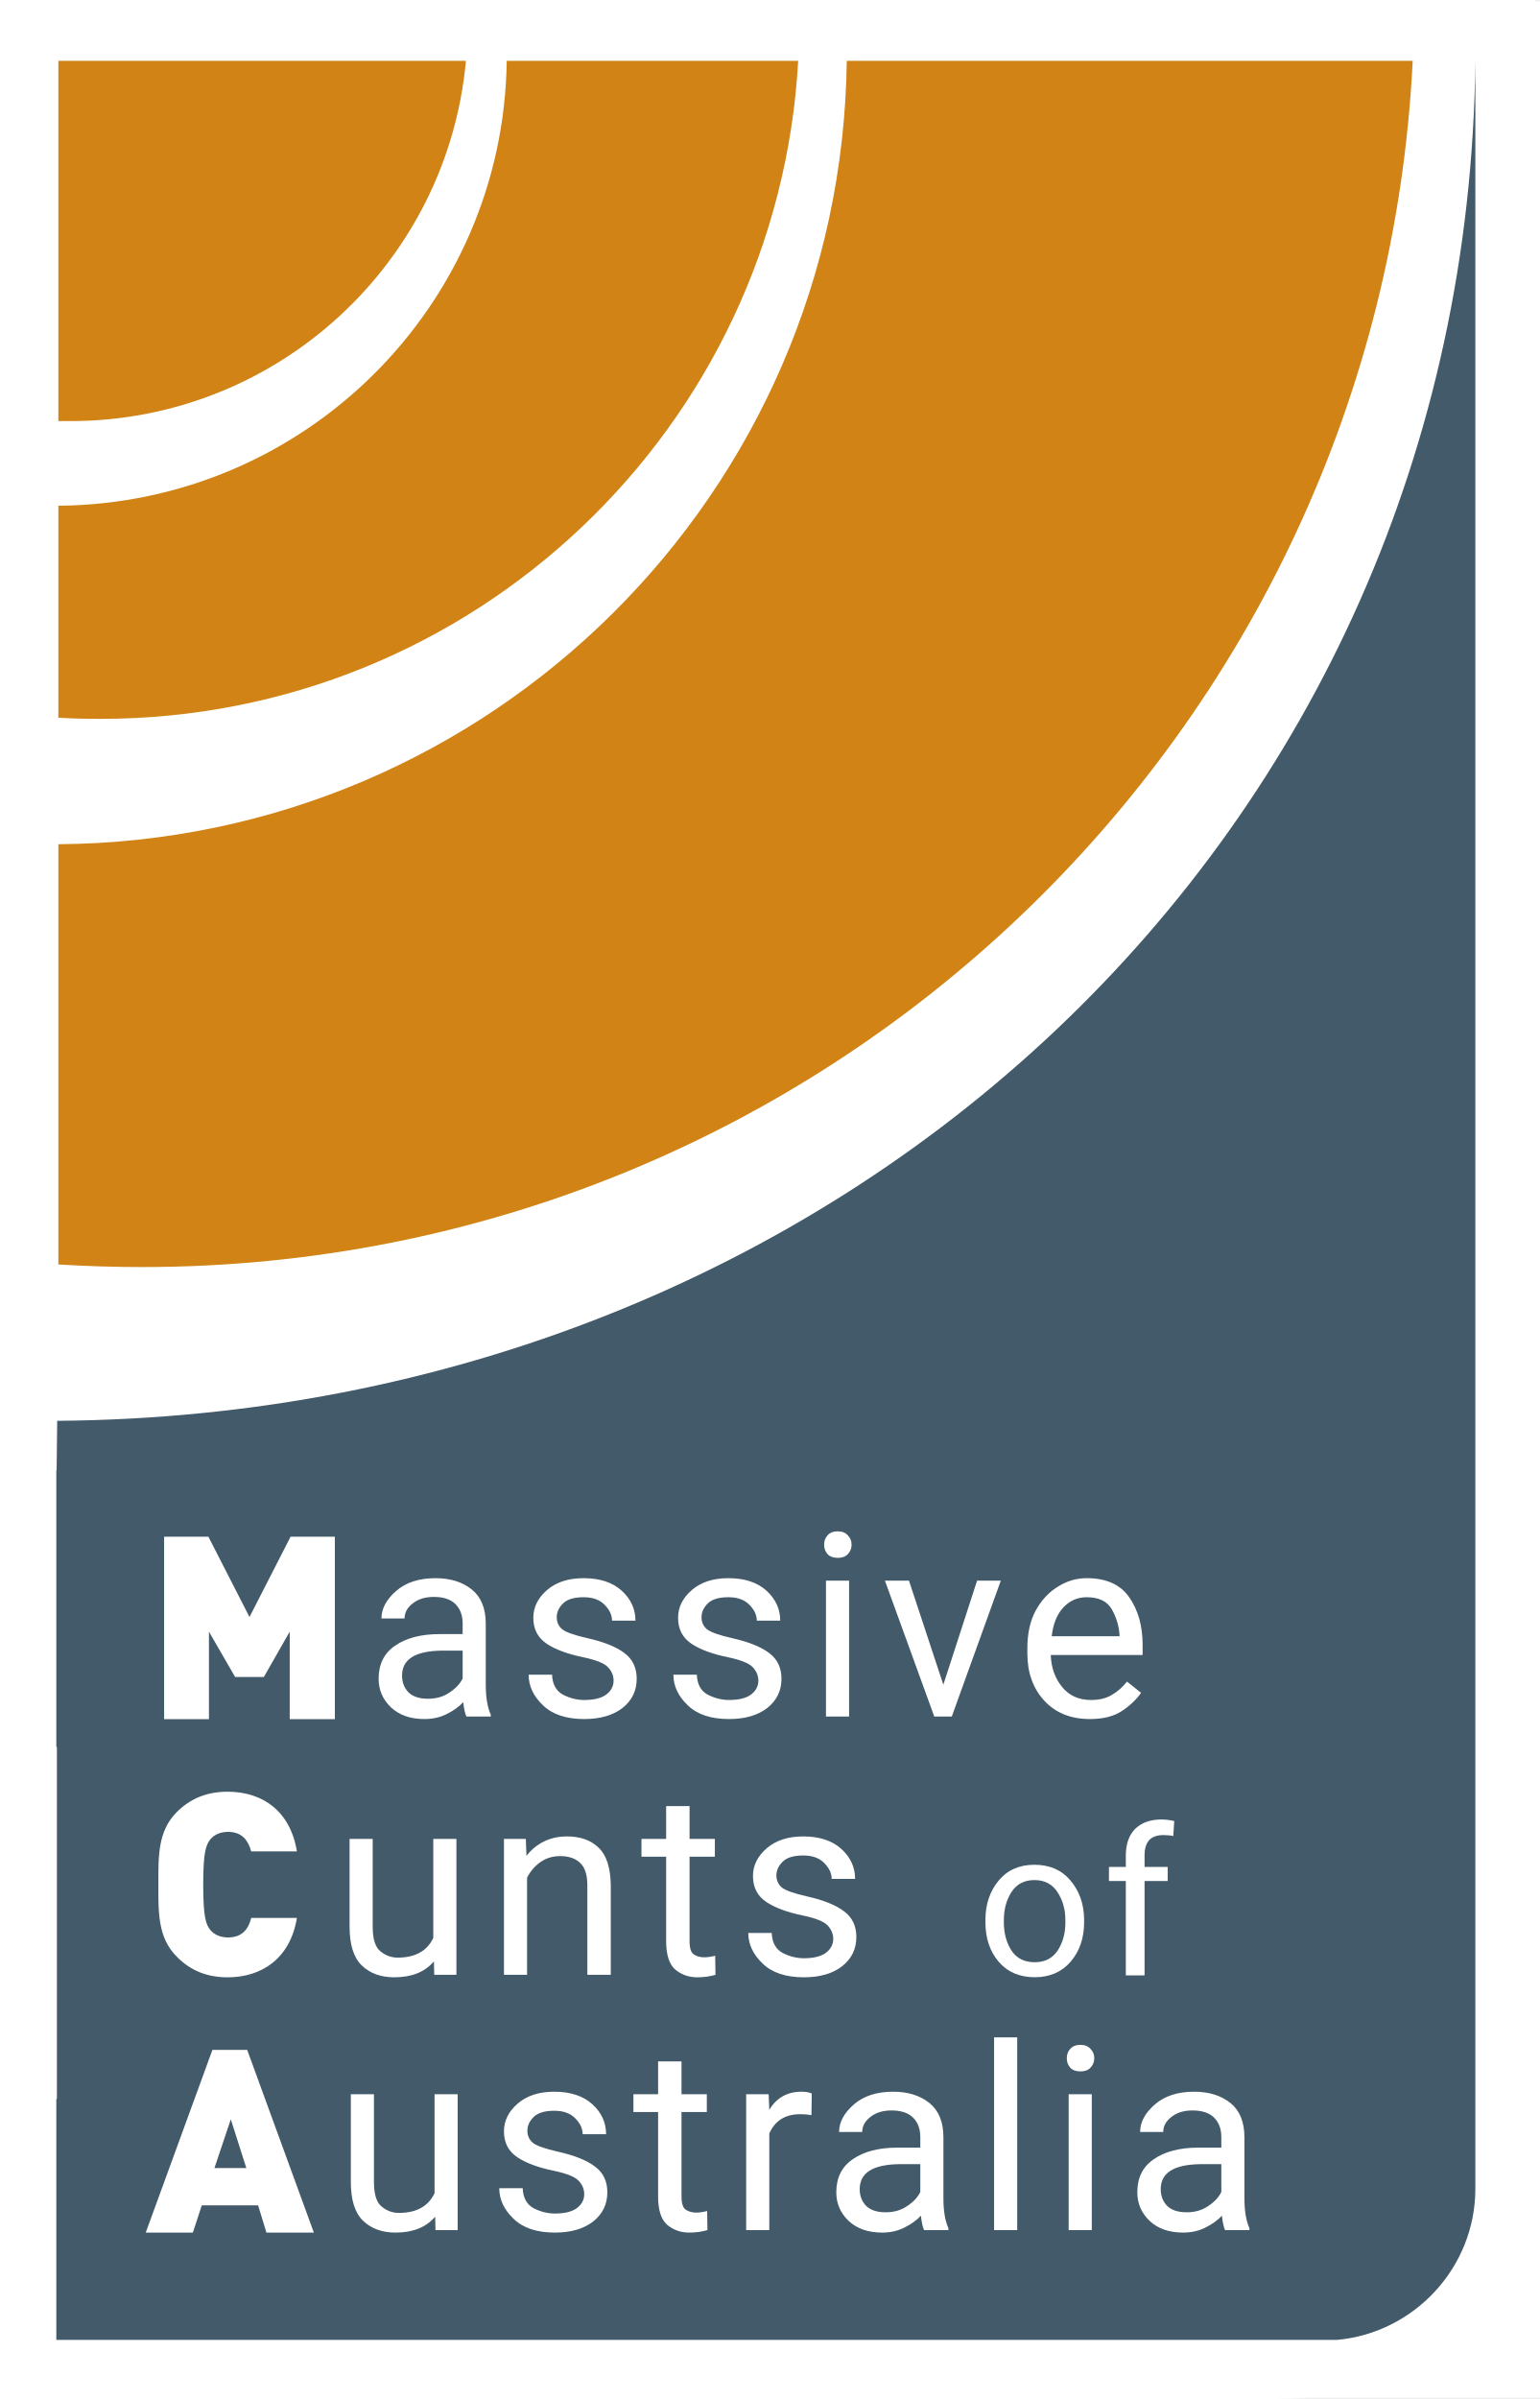
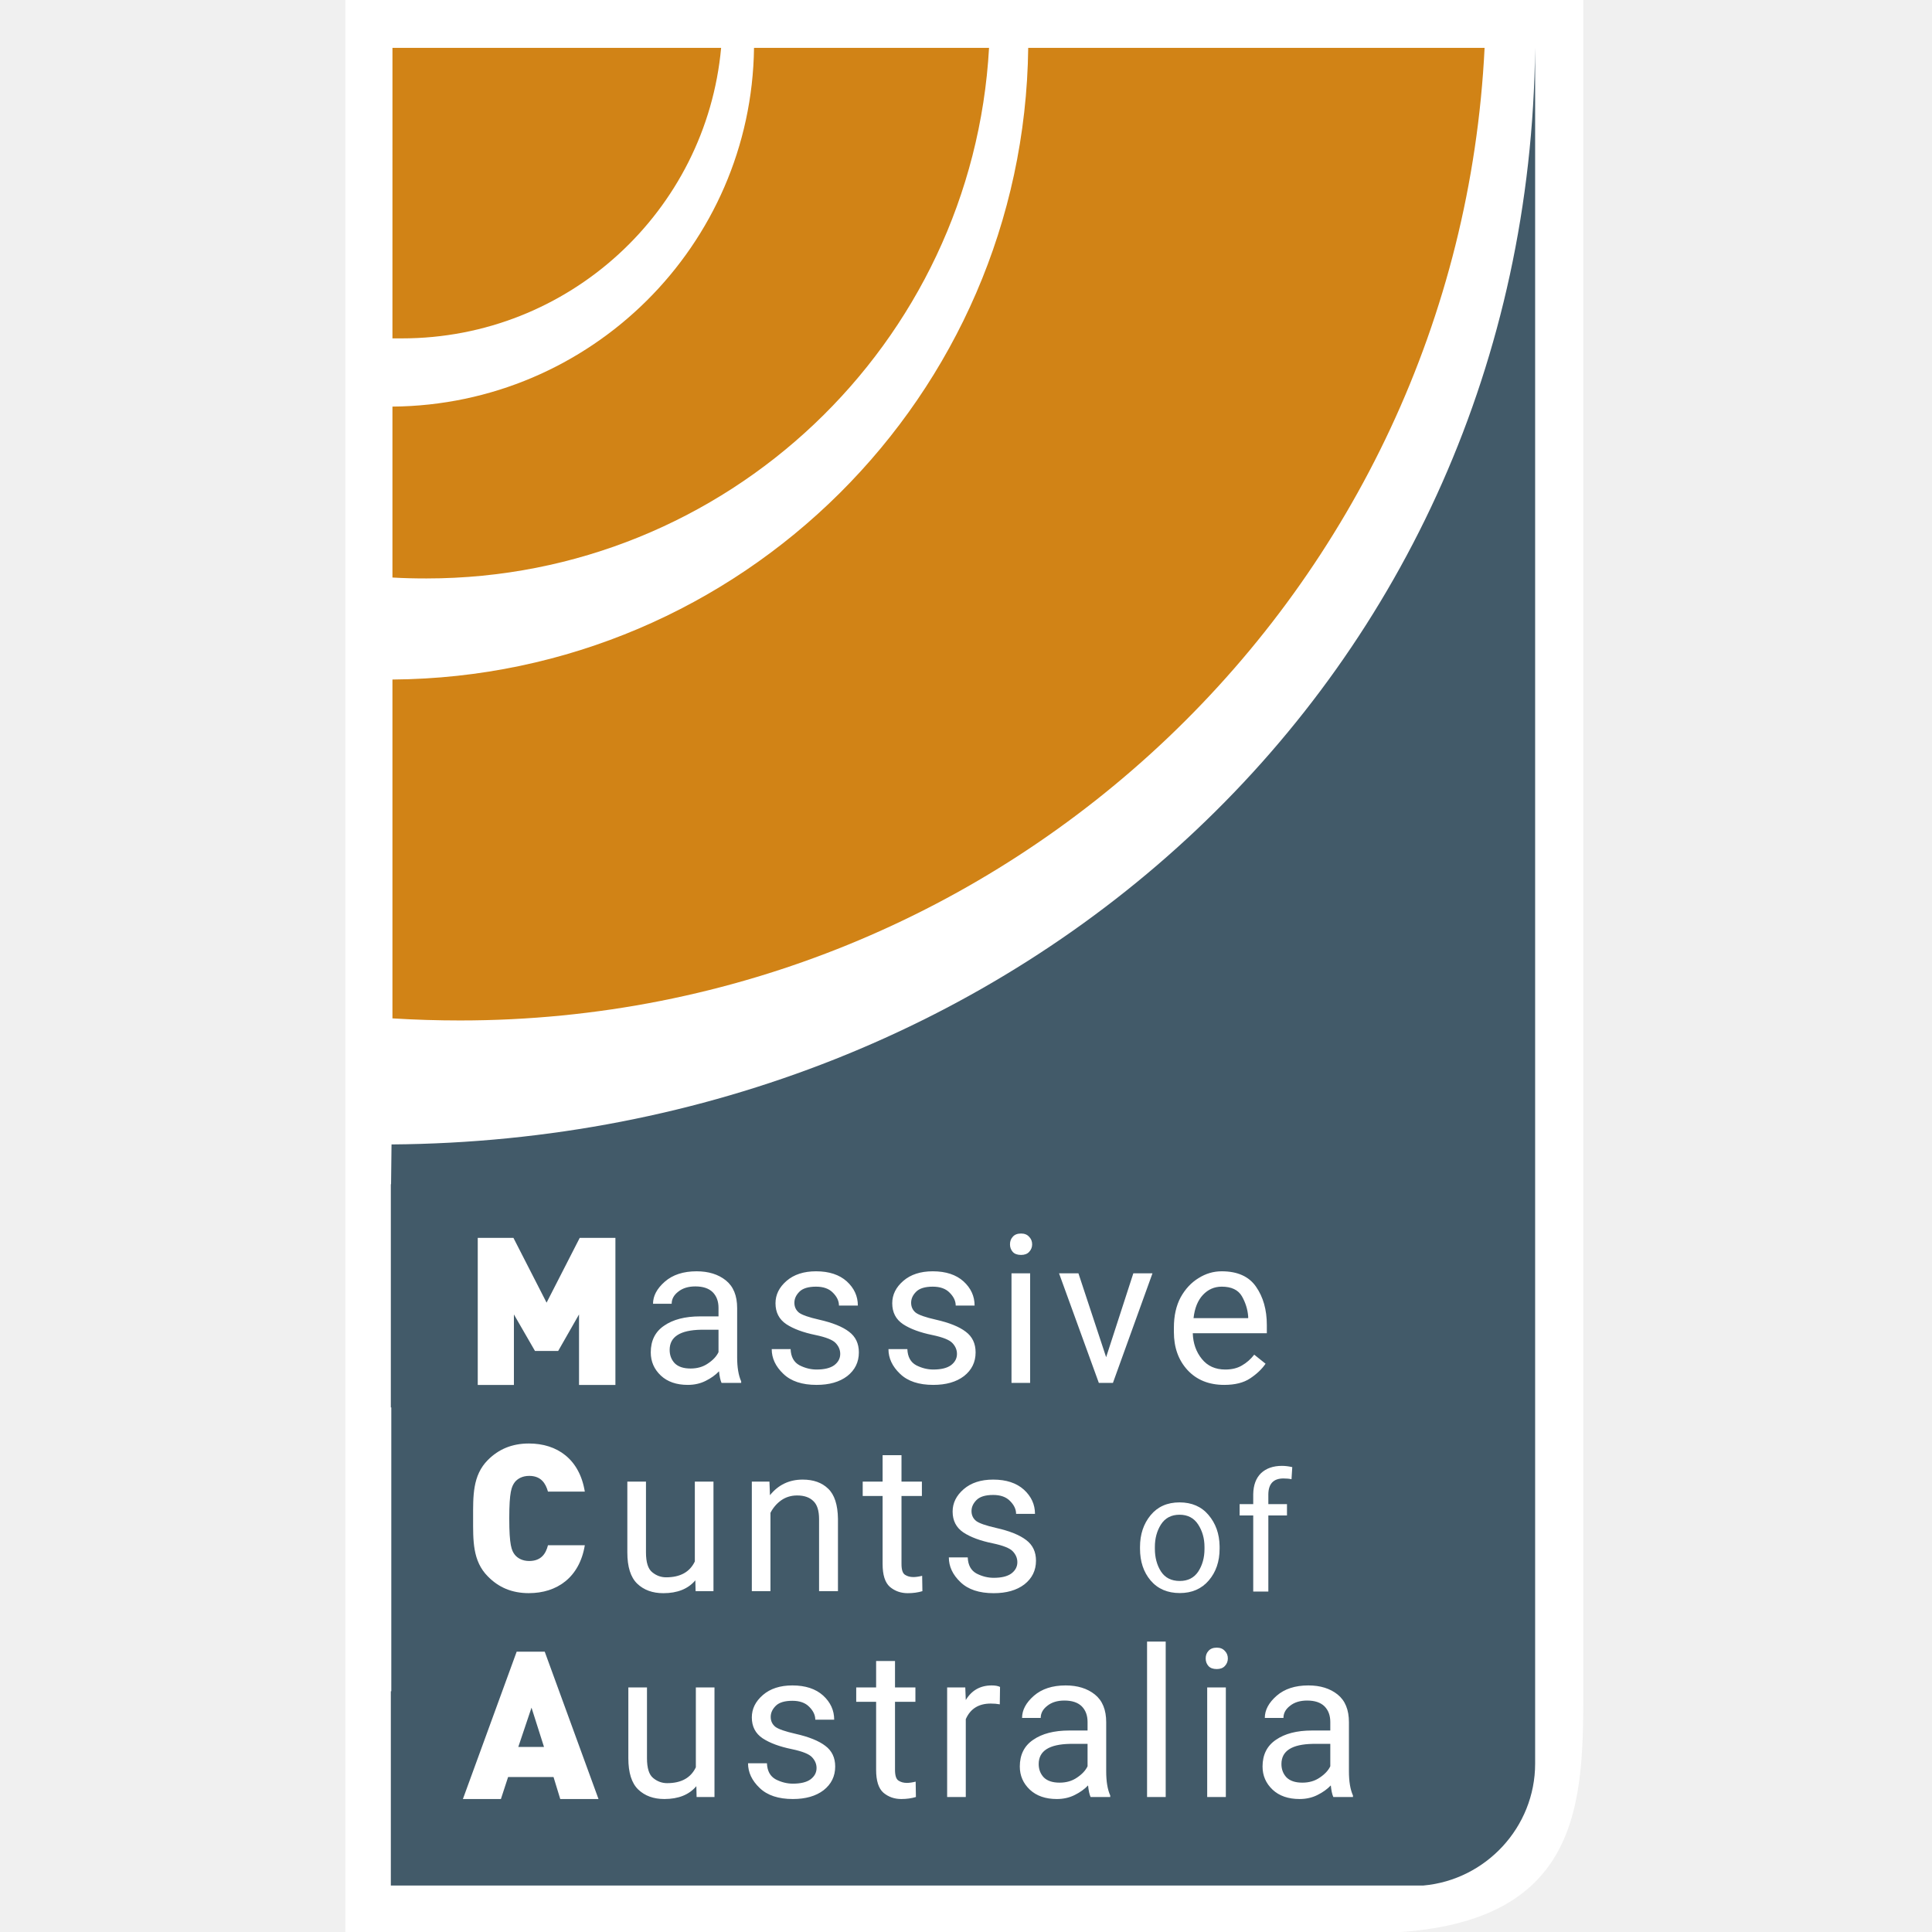
- <svg xmlns="http://www.w3.org/2000/svg" width="77" height="120" viewBox="0 0 77 120" fill="none" version="1.1" id="svg31">
+ <svg xmlns="http://www.w3.org/2000/svg" width="119.855" height="119.855" viewBox="0 0 119.855 119.855" fill="none" version="1.1" id="svg31">
  <defs id="defs31" />
-   <rect style="fill:#ffffff;stroke-width:6.926;stroke-linejoin:round" id="rect1" width="119.855" height="119.855" x="-21.427" y="0.073" />
-   <path d="M0 0V120H63.367C77.027 120 76.797 111.792 76.797 104.317V0H0Z" fill="white" id="path1" />
-   <path d="M2.861 71.07L2.833 73.538H2.818V87.385H2.847V104.991H2.818V117.044H66.876C70.744 116.7 73.806 113.428 73.806 109.482V3.042C73.389 41.942 41.885 70.783 2.861 71.07Z" fill="#425A69" id="path2" />
-   <path d="M14.494 85.993V81.617L13.2 83.884H11.762L10.453 81.617V85.993H8.21V76.867H10.425L12.481 80.885L14.537 76.867H16.751V85.993H14.494Z" fill="white" id="path3" />
-   <path d="M11.388 98.907C10.324 98.907 9.504 98.548 8.843 97.874C7.88 96.913 7.923 95.621 7.923 94.258C7.923 92.895 7.88 91.603 8.843 90.642C9.504 89.982 10.324 89.623 11.388 89.623C13.128 89.623 14.523 90.585 14.853 92.608H12.567C12.423 92.091 12.136 91.632 11.402 91.632C10.985 91.632 10.683 91.804 10.511 92.02C10.31 92.292 10.166 92.608 10.166 94.272C10.166 95.937 10.31 96.267 10.511 96.525C10.683 96.74 10.985 96.913 11.402 96.913C12.15 96.913 12.438 96.453 12.567 95.937H14.853C14.523 97.946 13.114 98.907 11.388 98.907Z" fill="white" id="path11" />
-   <path d="M13.329 111.678L12.912 110.314H10.094L9.648 111.678H7.29L10.626 102.537H12.366L15.702 111.678H13.344H13.329ZM11.546 106.01L10.727 108.449H12.323L11.546 106.01Z" fill="white" id="path20" />
-   <path d="M2.919 42.229V63.25C4.314 63.336 5.708 63.379 7.117 63.379C41.195 63.379 69.018 36.647 70.672 3.042H42.36C42.101 24.623 24.573 42.071 2.919 42.229Z" fill="#D18316" id="path29" />
-   <path d="M25.35 3.042C25.192 15.296 15.227 25.197 2.919 25.297V35.901C3.623 35.944 4.328 35.958 5.033 35.958C23.668 35.958 38.909 21.394 39.93 3.042H25.35Z" fill="#D18316" id="path30" />
-   <path d="M2.919 21.064C3.12 21.064 3.307 21.064 3.508 21.064C13.876 21.064 22.388 13.144 23.308 3.042H2.919V21.064Z" fill="#D18316" id="path31" />
-   <text xml:space="preserve" style="font-style:normal;font-variant:normal;font-weight:normal;font-stretch:normal;font-size:12.863px;line-height:1.09;font-family:Roboto;-inkscape-font-specification:Roboto;letter-spacing:0.603px;writing-mode:lr-tb;direction:ltr;fill:#ffffff;stroke:none;stroke-width:6.837;stroke-linejoin:round" x="18.255" y="85.862" id="text31">
-     <tspan id="tspan31" x="18.255" y="85.862" style="stroke-width:6.837">assive</tspan>
+   <path d="M 21.427,-0.073 V 119.927 h 63.367 c 13.66,0 13.43,-8.208 13.43,-15.683 V -0.073 Z" fill="#ffffff" id="path1" />
+   <path d="m 24.289,70.998 -0.029,2.468 h -0.014 v 13.847 h 0.029 V 104.918 h -0.029 v 12.053 h 64.058 c 3.868,-0.344 6.931,-3.616 6.931,-7.562 V 2.969 c -0.417,38.9 -31.921,67.741 -70.945,68.028 z" fill="#425a69" id="path2" />
+   <path d="m 35.921,85.92 v -4.377 l -1.294,2.267 h -1.438 l -1.308,-2.267 v 4.377 h -2.243 v -9.126 h 2.214 l 2.056,4.018 2.056,-4.018 h 2.214 v 9.126 z" fill="#ffffff" id="path3" />
+   <path d="m 32.815,98.834 c -1.064,0 -1.884,-0.359 -2.545,-1.033 -0.963,-0.961 -0.92,-2.253 -0.92,-3.616 0,-1.363 -0.043,-2.655 0.92,-3.616 0.661,-0.66 1.481,-1.019 2.545,-1.019 1.74,0 3.135,0.961 3.465,2.985 h -2.286 c -0.144,-0.516 -0.431,-0.976 -1.165,-0.976 -0.417,0 -0.719,0.172 -0.891,0.387 -0.201,0.273 -0.345,0.588 -0.345,2.253 0,1.665 0.144,1.994 0.345,2.253 0.172,0.215 0.474,0.387 0.891,0.387 0.748,0 1.035,-0.459 1.165,-0.976 h 2.286 c -0.331,2.009 -1.74,2.97 -3.465,2.97 z" fill="#ffffff" id="path11" />
+   <path d="m 34.756,111.605 -0.417,-1.364 h -2.818 l -0.446,1.364 h -2.358 l 3.336,-9.141 h 1.74 l 3.336,9.141 h -2.358 z m -1.783,-5.668 -0.82,2.439 h 1.596 z" fill="#ffffff" id="path20" />
+   <path d="m 24.346,42.156 v 21.021 c 1.395,0.086 2.789,0.129 4.199,0.129 34.078,0 61.901,-26.732 63.554,-60.337 h -28.312 c -0.259,21.581 -17.787,39.029 -39.441,39.187 z" fill="#d18316" id="path29" />
+   <path d="m 46.777,2.969 c -0.158,12.254 -10.123,22.155 -22.431,22.255 v 10.604 c 0.705,0.043 1.409,0.057 2.114,0.057 18.635,0 33.876,-14.564 34.897,-32.916 z" fill="#d18316" id="path30" />
+   <path d="m 24.346,20.992 c 0.201,0 0.388,0 0.59,0 10.367,0 18.879,-7.921 19.8,-18.022 h -20.389 z" fill="#d18316" id="path31" />
+   <text xml:space="preserve" style="font-style:normal;font-variant:normal;font-weight:normal;font-stretch:normal;font-size:12.863px;line-height:1.09;font-family:Roboto;-inkscape-font-specification:Roboto;letter-spacing:0.603px;writing-mode:lr-tb;direction:ltr;fill:#ffffff;stroke:none;stroke-width:6.837;stroke-linejoin:round" x="39.682" y="85.79" id="text31">
+     <tspan id="tspan31" x="39.682" y="85.79" style="stroke-width:6.837">assive</tspan>
  </text>
-   <text xml:space="preserve" style="font-style:normal;font-variant:normal;font-weight:normal;font-stretch:normal;font-size:12.863px;line-height:1.09;font-family:Roboto;-inkscape-font-specification:Roboto;letter-spacing:0.603px;writing-mode:lr-tb;direction:ltr;fill:#ffffff;stroke:none;stroke-width:6.837;stroke-linejoin:round" x="16.63" y="98.781" id="text32">
-     <tspan id="tspan32" x="16.63" y="98.781" style="stroke-width:6.837">unts</tspan>
+   <text xml:space="preserve" style="font-style:normal;font-variant:normal;font-weight:normal;font-stretch:normal;font-size:12.863px;line-height:1.09;font-family:Roboto;-inkscape-font-specification:Roboto;letter-spacing:0.603px;writing-mode:lr-tb;direction:ltr;fill:#ffffff;stroke:none;stroke-width:6.837;stroke-linejoin:round" x="38.057" y="98.709" id="text32">
+     <tspan id="tspan32" x="38.057" y="98.709" style="stroke-width:6.837">unts</tspan>
  </text>
-   <text xml:space="preserve" style="font-style:normal;font-variant:normal;font-weight:normal;font-stretch:normal;font-size:10.265px;line-height:1.09;font-family:Roboto;-inkscape-font-specification:Roboto;letter-spacing:0.481px;writing-mode:lr-tb;direction:ltr;fill:#ffffff;stroke:none;stroke-width:5.456;stroke-linejoin:round" x="48.827" y="98.807" id="text33">
-     <tspan id="tspan33" x="48.827" y="98.807" style="stroke-width:5.456">of</tspan>
+   <text xml:space="preserve" style="font-style:normal;font-variant:normal;font-weight:normal;font-stretch:normal;font-size:10.265px;line-height:1.09;font-family:Roboto;-inkscape-font-specification:Roboto;letter-spacing:0.481px;writing-mode:lr-tb;direction:ltr;fill:#ffffff;stroke:none;stroke-width:5.456;stroke-linejoin:round" x="70.254" y="98.734" id="text33">
+     <tspan id="tspan33" x="70.254" y="98.734" style="stroke-width:5.456">of</tspan>
  </text>
-   <text xml:space="preserve" style="font-style:normal;font-variant:normal;font-weight:normal;font-stretch:normal;font-size:12.863px;line-height:1.09;font-family:Roboto;-inkscape-font-specification:Roboto;letter-spacing:0.603px;writing-mode:lr-tb;direction:ltr;fill:#ffffff;stroke:none;stroke-width:6.837;stroke-linejoin:round" x="16.692" y="111.552" id="text34">
-     <tspan id="tspan34" x="16.692" y="111.552" style="stroke-width:6.837">ustralia</tspan>
+   <text xml:space="preserve" style="font-style:normal;font-variant:normal;font-weight:normal;font-stretch:normal;font-size:12.863px;line-height:1.09;font-family:Roboto;-inkscape-font-specification:Roboto;letter-spacing:0.603px;writing-mode:lr-tb;direction:ltr;fill:#ffffff;stroke:none;stroke-width:6.837;stroke-linejoin:round" x="38.12" y="111.48" id="text34">
+     <tspan id="tspan34" x="38.12" y="111.48" style="stroke-width:6.837">ustralia</tspan>
  </text>
</svg>
